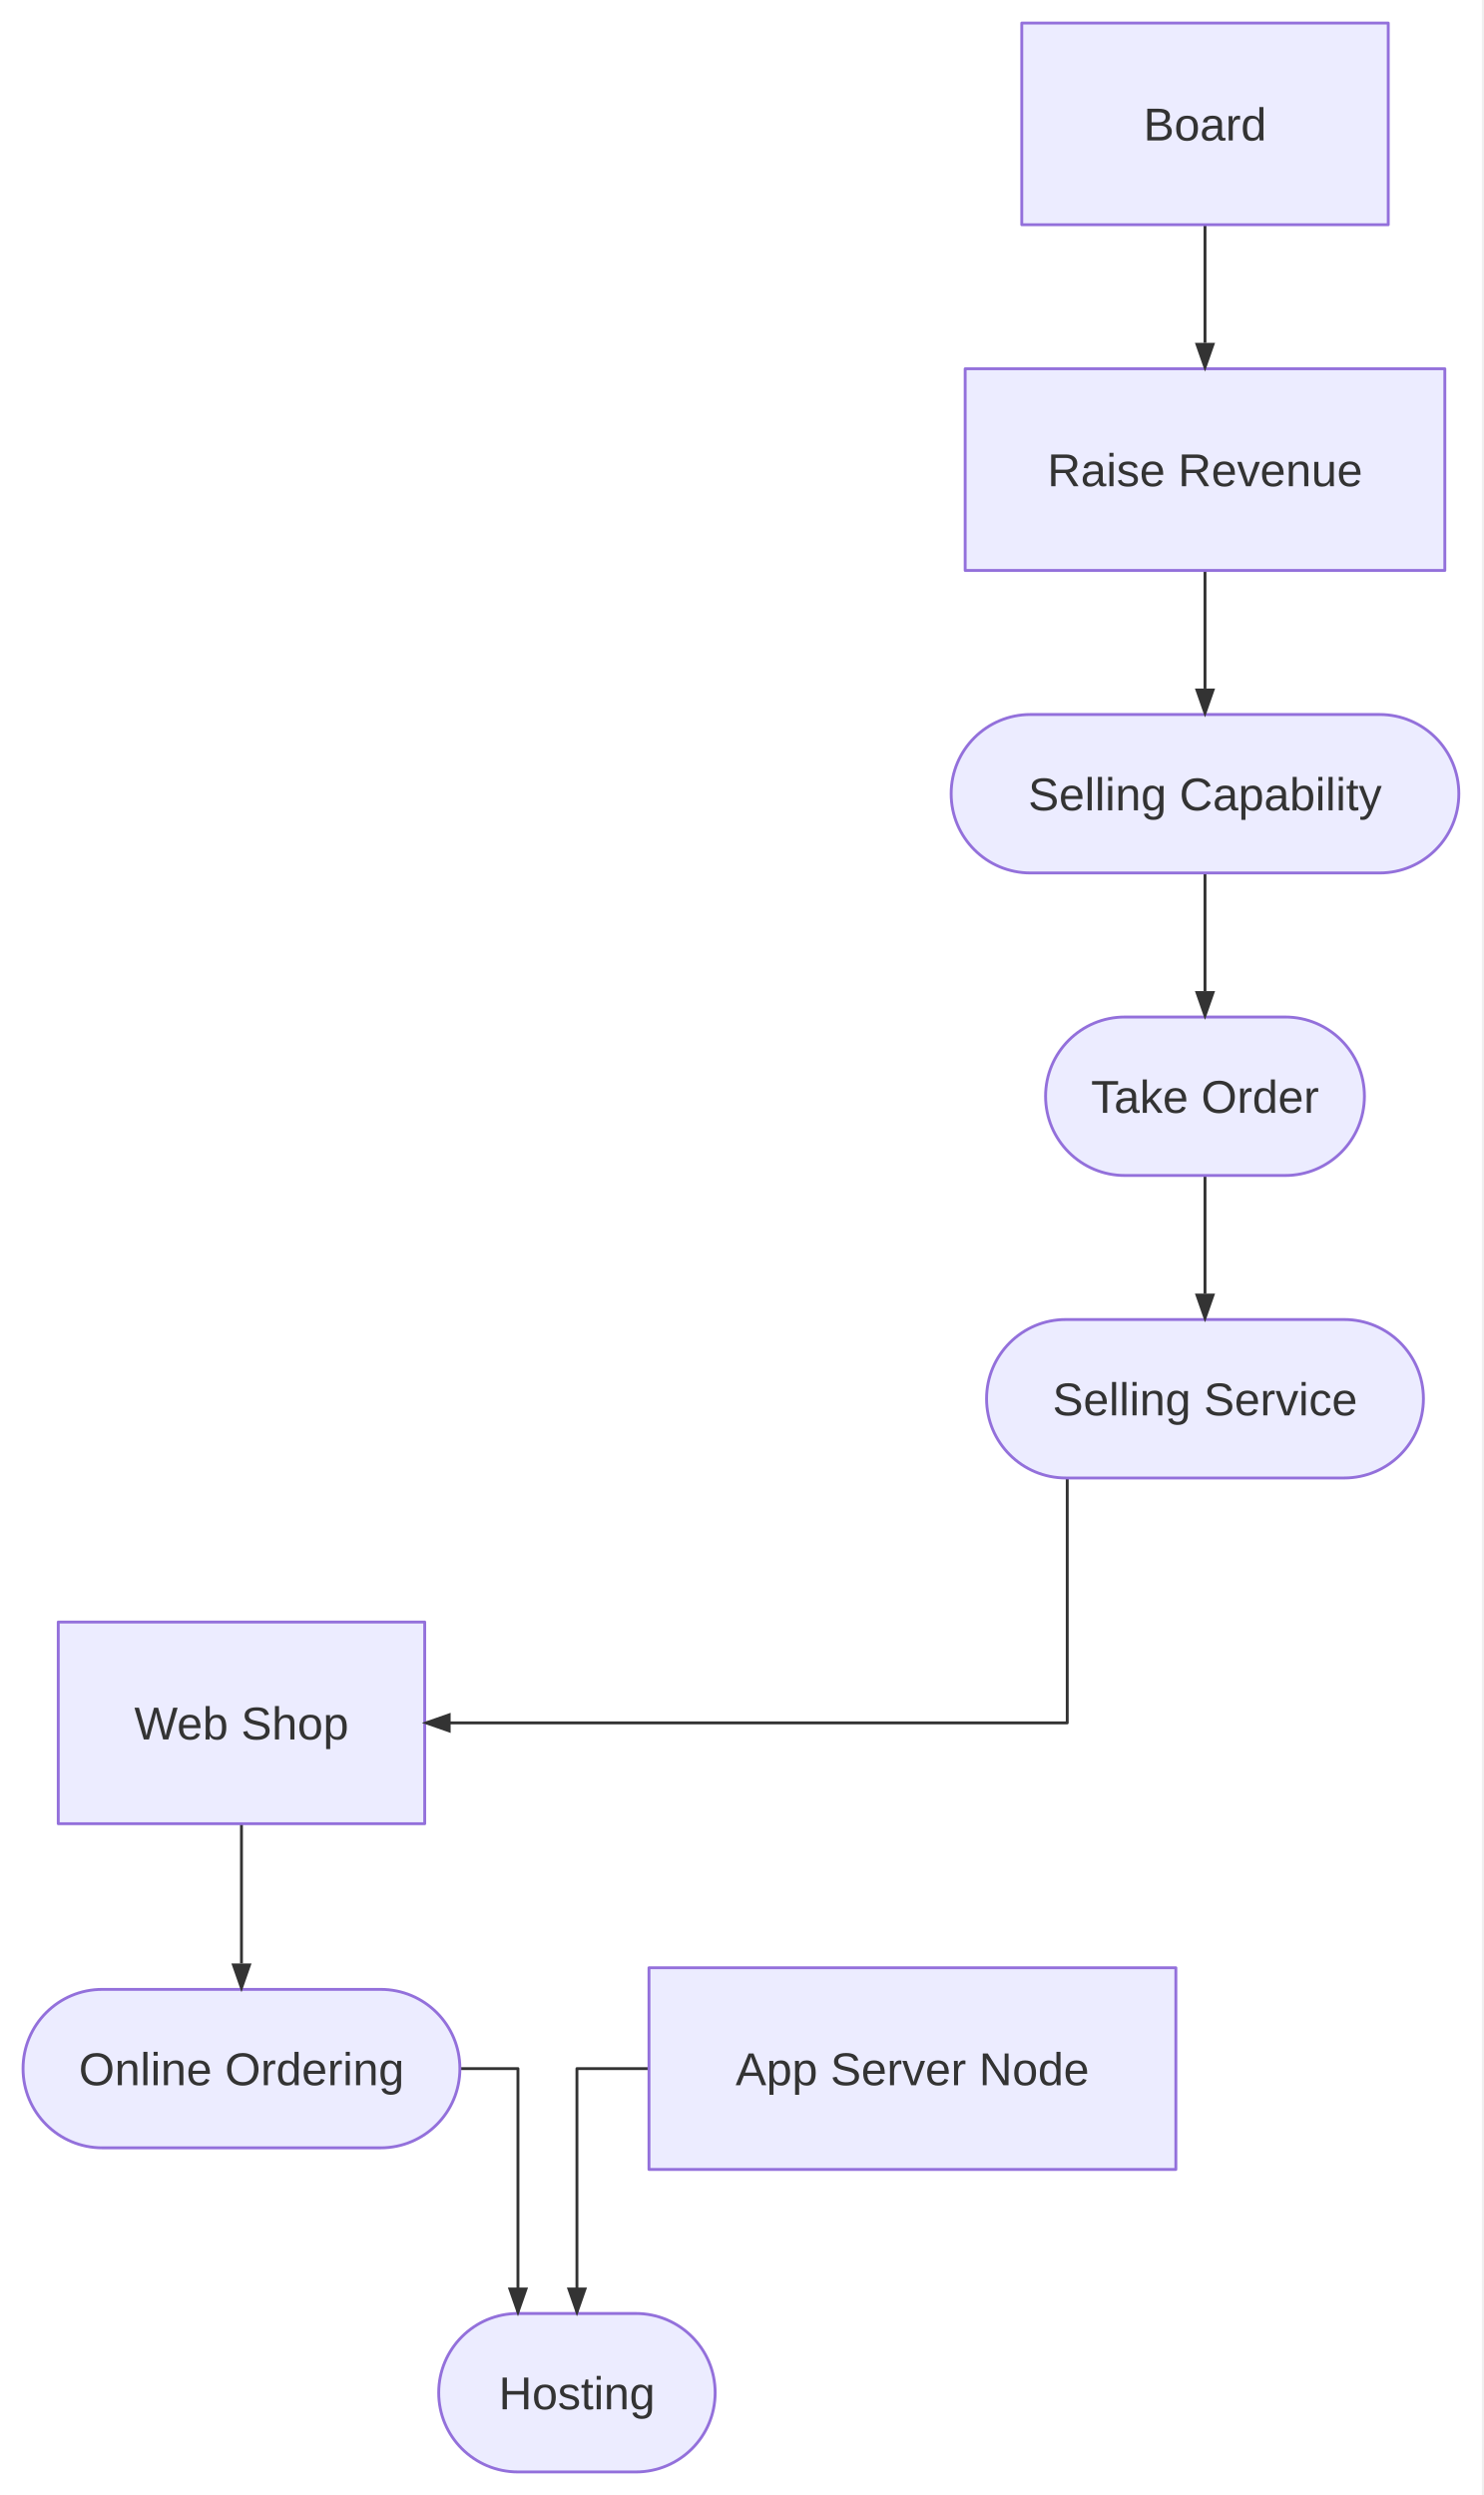
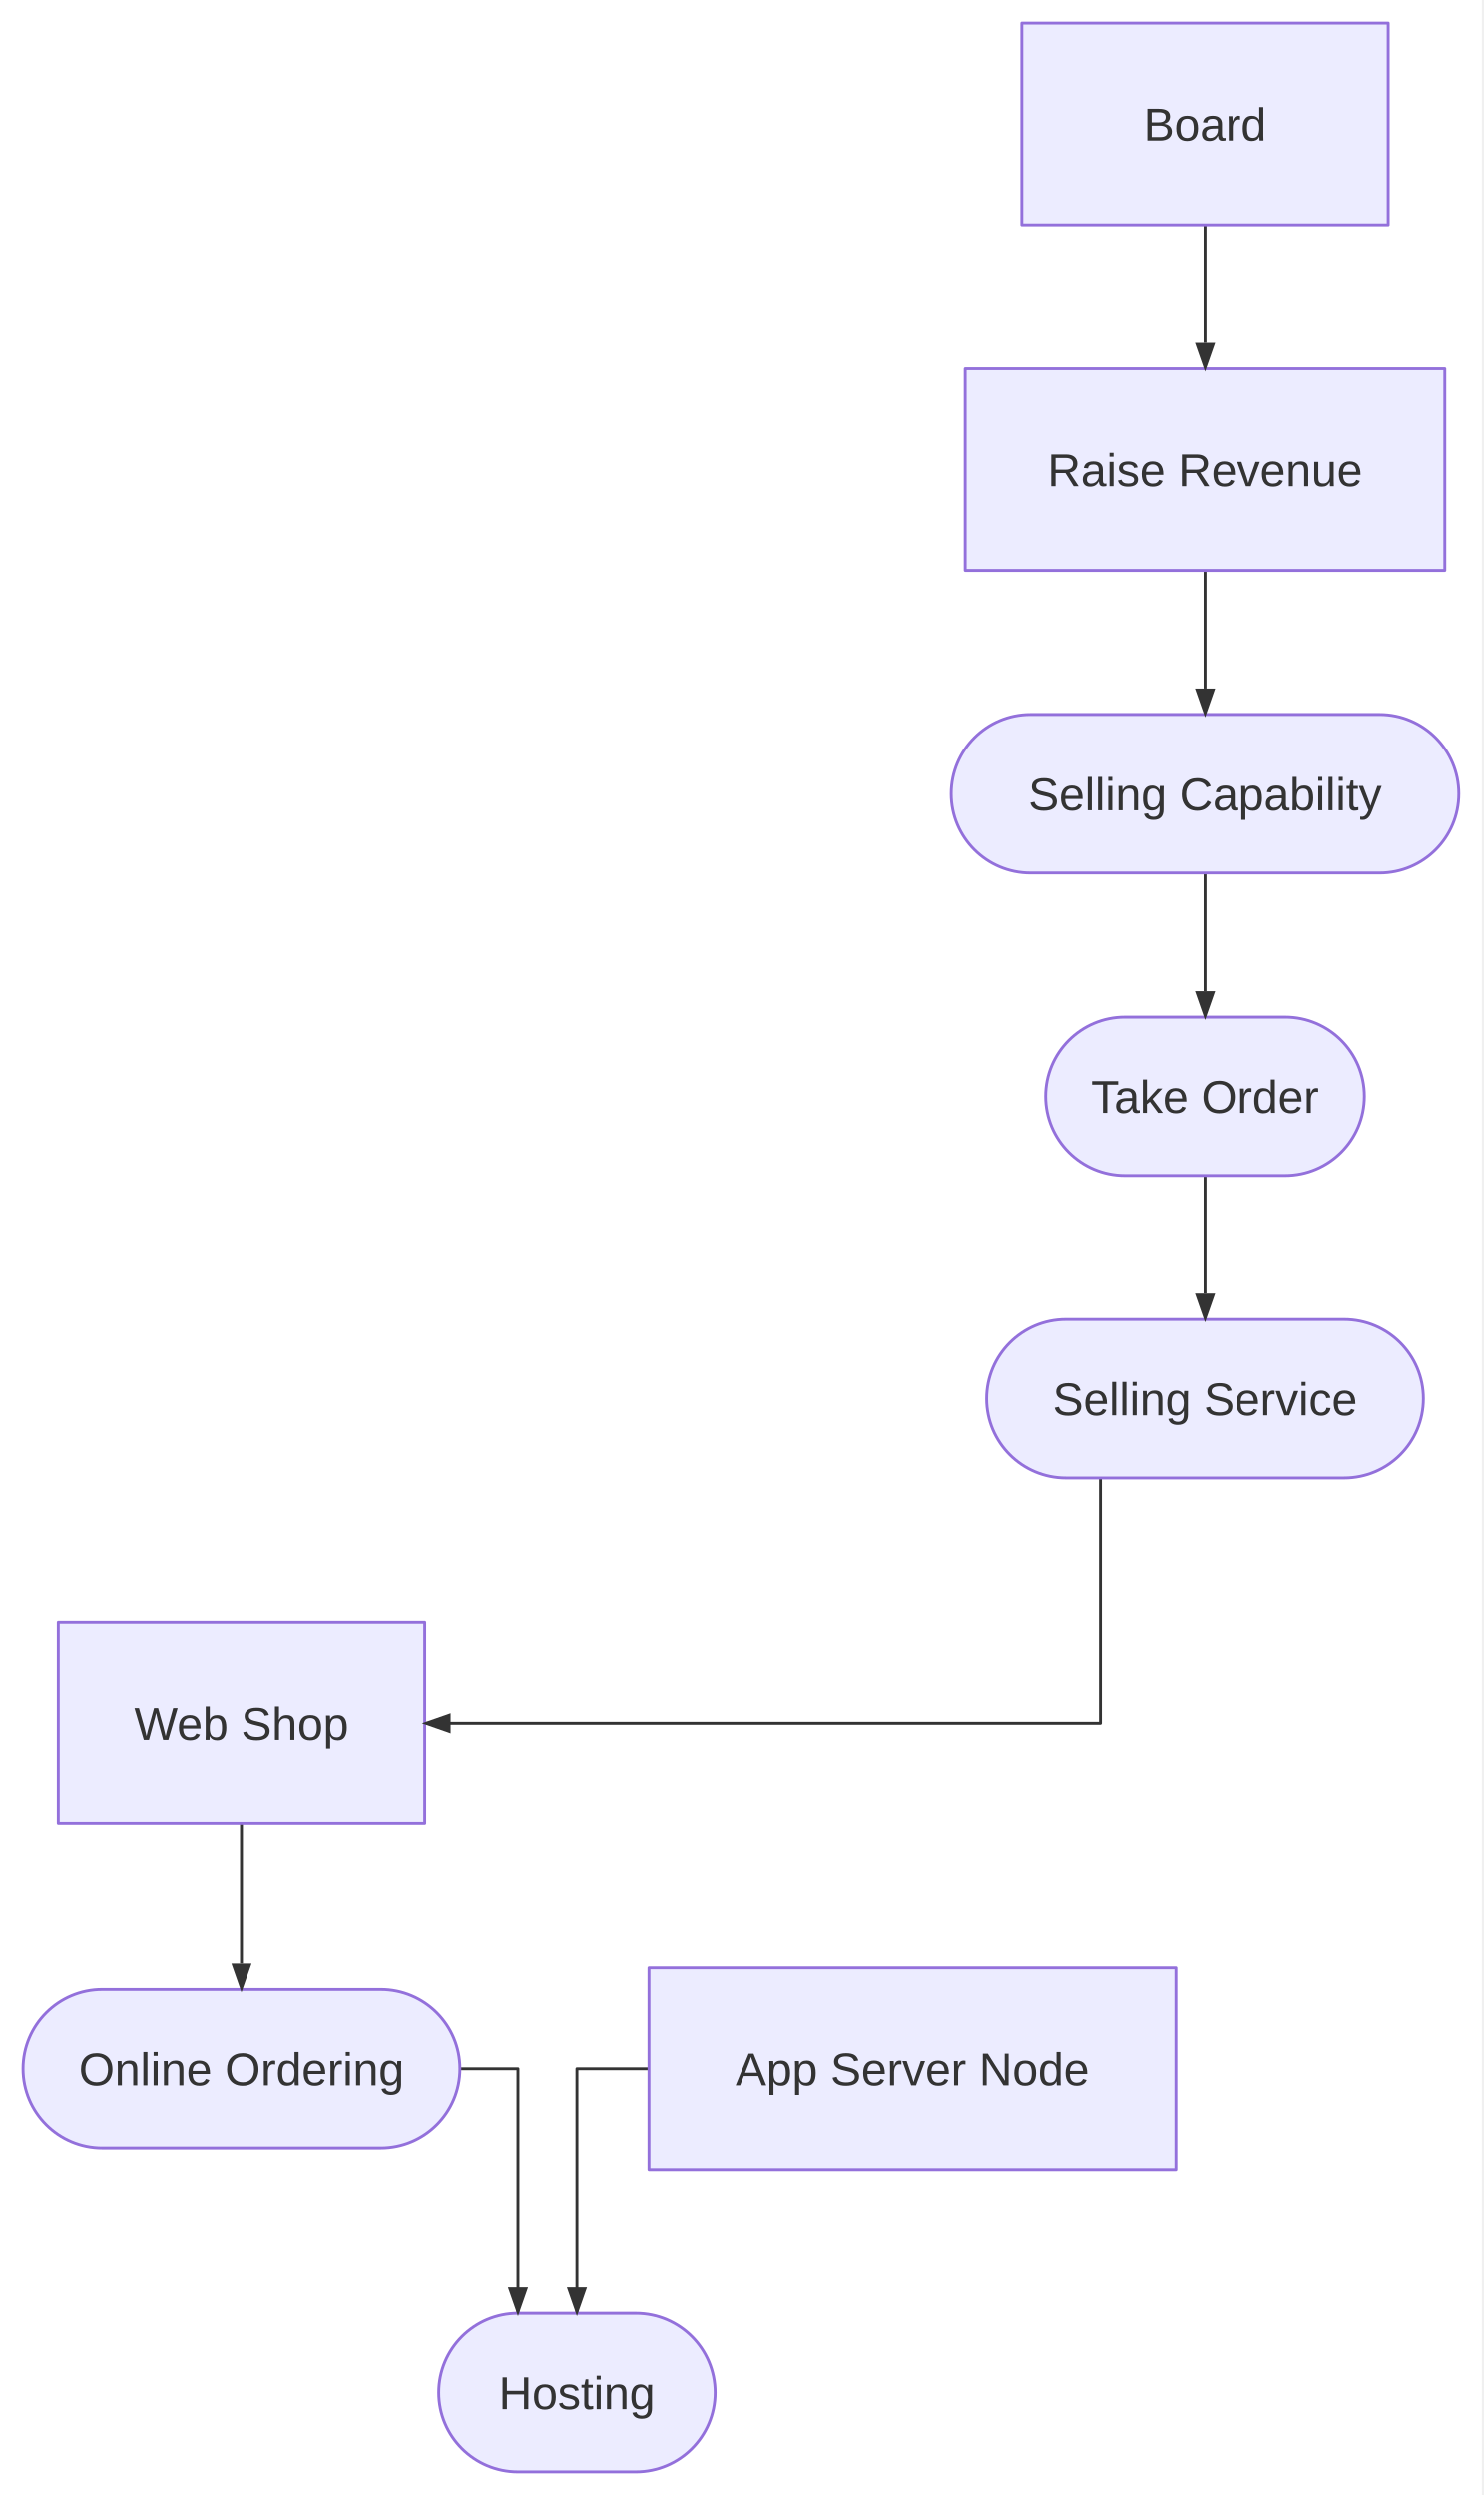
<svg xmlns="http://www.w3.org/2000/svg" width="515" height="866" viewBox="0 0 515 866">
  <rect x="0" y="0" width="514.358" height="866" fill="white" />
  <line x1="418.255" y1="78" x2="418.255" y2="119" stroke="#333333" stroke-width="1" stroke-linecap="butt" data-edge-source="board" data-edge-target="raiseRev" />
  <line x1="418.255" y1="198" x2="418.255" y2="239" stroke="#333333" stroke-width="1" stroke-linecap="butt" data-edge-source="raiseRev" data-edge-target="sellingCap" />
  <line x1="418.255" y1="303" x2="418.255" y2="344" stroke="#333333" stroke-width="1" stroke-linecap="butt" data-edge-source="sellingCap" data-edge-target="takeOrder" />
  <line x1="418.255" y1="408" x2="418.255" y2="449" stroke="#333333" stroke-width="1" stroke-linecap="butt" data-edge-source="takeOrder" data-edge-target="selling" />
-   <path d="M370.44,513L370.44,598L147.415,598" fill="none" stroke="#333333" stroke-width="1" stroke-linejoin="round" stroke-linecap="round" data-edge-source="selling" data-edge-target="webShop" />
+   <path d="M381.94,513L381.94,598L147.415,598" fill="none" stroke="#333333" stroke-width="1" stroke-linejoin="round" stroke-linecap="round" data-edge-source="selling" data-edge-target="webShop" />
  <line x1="83.815" y1="633" x2="83.815" y2="681.5" stroke="#333333" stroke-width="1" stroke-linecap="butt" data-edge-source="webShop" data-edge-target="ordering" />
  <path d="M159.63,718L179.78,718L179.78,803" fill="none" stroke="#333333" stroke-width="1" stroke-linejoin="round" stroke-linecap="round" data-edge-source="ordering" data-edge-target="hosting" />
  <path d="M225.255,718L200.255,718L200.255,803" fill="none" stroke="#333333" stroke-width="1" stroke-linejoin="round" stroke-linecap="round" data-edge-source="appNode" data-edge-target="hosting" />
  <path d="M354.66,8 H481.86 V78 H354.66 Z" fill="#ECECFF" stroke="#9370DB" stroke-width="1" stroke-linejoin="round" stroke-linecap="round" />
  <path d="M335.01,128 H501.5 V198 H335.01 Z" fill="#ECECFF" stroke="#9370DB" stroke-width="1" stroke-linejoin="round" stroke-linecap="round" />
  <path d="M357.65,248 H478.86 A27.5,27.5 0 0 1 478.86,303 H357.65 A27.5,27.5 0 0 1 357.65,248 Z" fill="#ECECFF" stroke="#9370DB" stroke-width="1" stroke-linejoin="round" stroke-linecap="round" />
  <path d="M390.42,353 H446.09 A27.5,27.5 0 0 1 446.09,408 H390.42 A27.5,27.5 0 0 1 390.42,353 Z" fill="#ECECFF" stroke="#9370DB" stroke-width="1" stroke-linejoin="round" stroke-linecap="round" />
  <path d="M369.94,458 H466.57 A27.5,27.5 0 0 1 466.57,513 H369.94 A27.5,27.5 0 0 1 369.94,458 Z" fill="#ECECFF" stroke="#9370DB" stroke-width="1" stroke-linejoin="round" stroke-linecap="round" />
  <path d="M20.22,563 H147.42 V633 H20.22 Z" fill="#ECECFF" stroke="#9370DB" stroke-width="1" stroke-linejoin="round" stroke-linecap="round" />
  <path d="M225.26,683 H408.14 V753 H225.26 Z" fill="#ECECFF" stroke="#9370DB" stroke-width="1" stroke-linejoin="round" stroke-linecap="round" />
  <path d="M35.5,690.5 H132.13 A27.5,27.5 0 0 1 132.13,745.5 H35.5 A27.5,27.5 0 0 1 35.5,690.5 Z" fill="#ECECFF" stroke="#9370DB" stroke-width="1" stroke-linejoin="round" stroke-linecap="round" />
  <path d="M179.78,803 H220.73 A27.5,27.5 0 0 1 220.73,858 H179.78 A27.5,27.5 0 0 1 179.78,803 Z" fill="#ECECFF" stroke="#9370DB" stroke-width="1" stroke-linejoin="round" stroke-linecap="round" />
  <polygon points="418.255,129 414.755,119 421.755,119" fill="#333333" stroke="none" />
  <polygon points="418.255,249 414.755,239 421.755,239" fill="#333333" stroke="none" />
  <polygon points="418.255,354 414.755,344 421.755,344" fill="#333333" stroke="none" />
  <polygon points="418.255,459 414.755,449 421.755,449" fill="#333333" stroke="none" />
  <polygon points="146.415,598 156.415,594.5 156.415,601.5" fill="#333333" stroke="none" />
  <polygon points="83.815,691.5 80.315,681.5 87.315,681.5" fill="#333333" stroke="none" />
  <polygon points="179.78,804 176.28,794 183.28,794" fill="#333333" stroke="none" />
  <polygon points="200.255,804 196.755,794 203.755,794" fill="#333333" stroke="none" />
  <text x="418.255" y="48.76" text-anchor="middle" fill="#333" font-family="&quot;trebuchet ms&quot;, verdana, arial, sans-serif" font-size="16" font-weight="normal">Board</text>
  <text x="418.255" y="168.76" text-anchor="middle" fill="#333" font-family="&quot;trebuchet ms&quot;, verdana, arial, sans-serif" font-size="16" font-weight="normal">Raise Revenue</text>
  <text x="418.255" y="281.26" text-anchor="middle" fill="#333" font-family="&quot;trebuchet ms&quot;, verdana, arial, sans-serif" font-size="16" font-weight="normal">Selling Capability</text>
  <text x="418.255" y="386.26" text-anchor="middle" fill="#333" font-family="&quot;trebuchet ms&quot;, verdana, arial, sans-serif" font-size="16" font-weight="normal">Take Order</text>
  <text x="418.255" y="491.26" text-anchor="middle" fill="#333" font-family="&quot;trebuchet ms&quot;, verdana, arial, sans-serif" font-size="16" font-weight="normal">Selling Service</text>
  <text x="83.815" y="603.76" text-anchor="middle" fill="#333" font-family="&quot;trebuchet ms&quot;, verdana, arial, sans-serif" font-size="16" font-weight="normal">Web Shop</text>
  <text x="316.695" y="723.76" text-anchor="middle" fill="#333" font-family="&quot;trebuchet ms&quot;, verdana, arial, sans-serif" font-size="16" font-weight="normal">App Server Node</text>
  <text x="83.815" y="723.76" text-anchor="middle" fill="#333" font-family="&quot;trebuchet ms&quot;, verdana, arial, sans-serif" font-size="16" font-weight="normal">Online Ordering</text>
  <text x="200.255" y="836.26" text-anchor="middle" fill="#333" font-family="&quot;trebuchet ms&quot;, verdana, arial, sans-serif" font-size="16" font-weight="normal">Hosting</text>
</svg>
